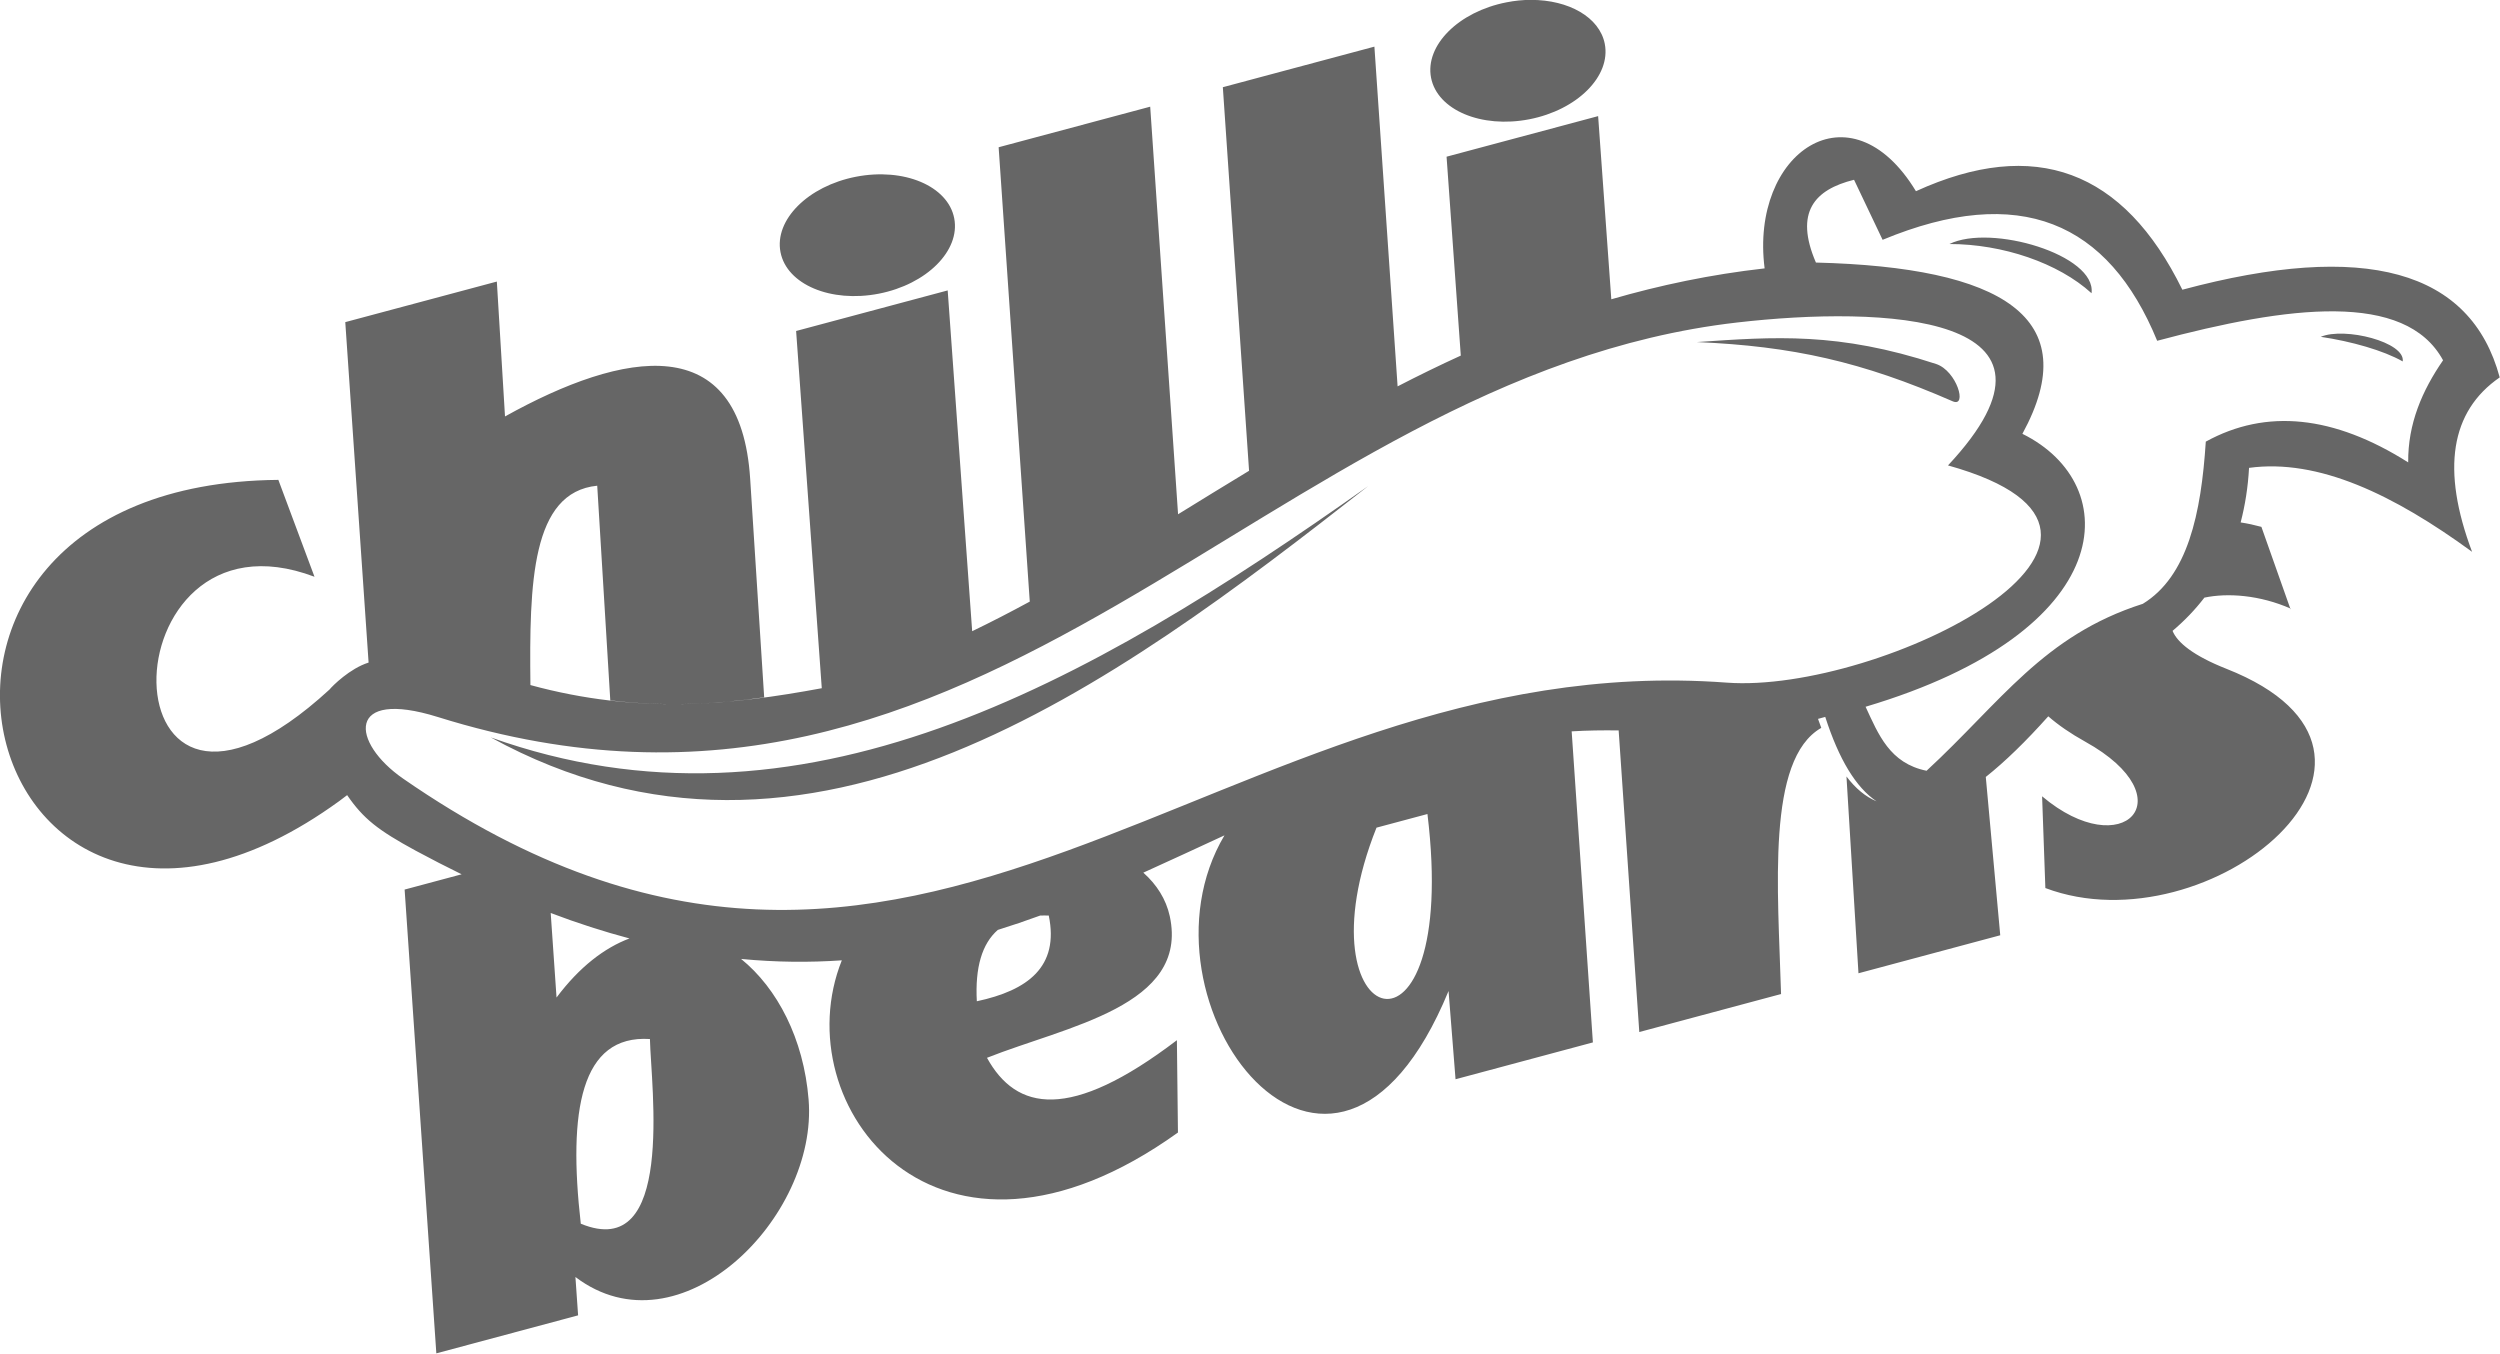
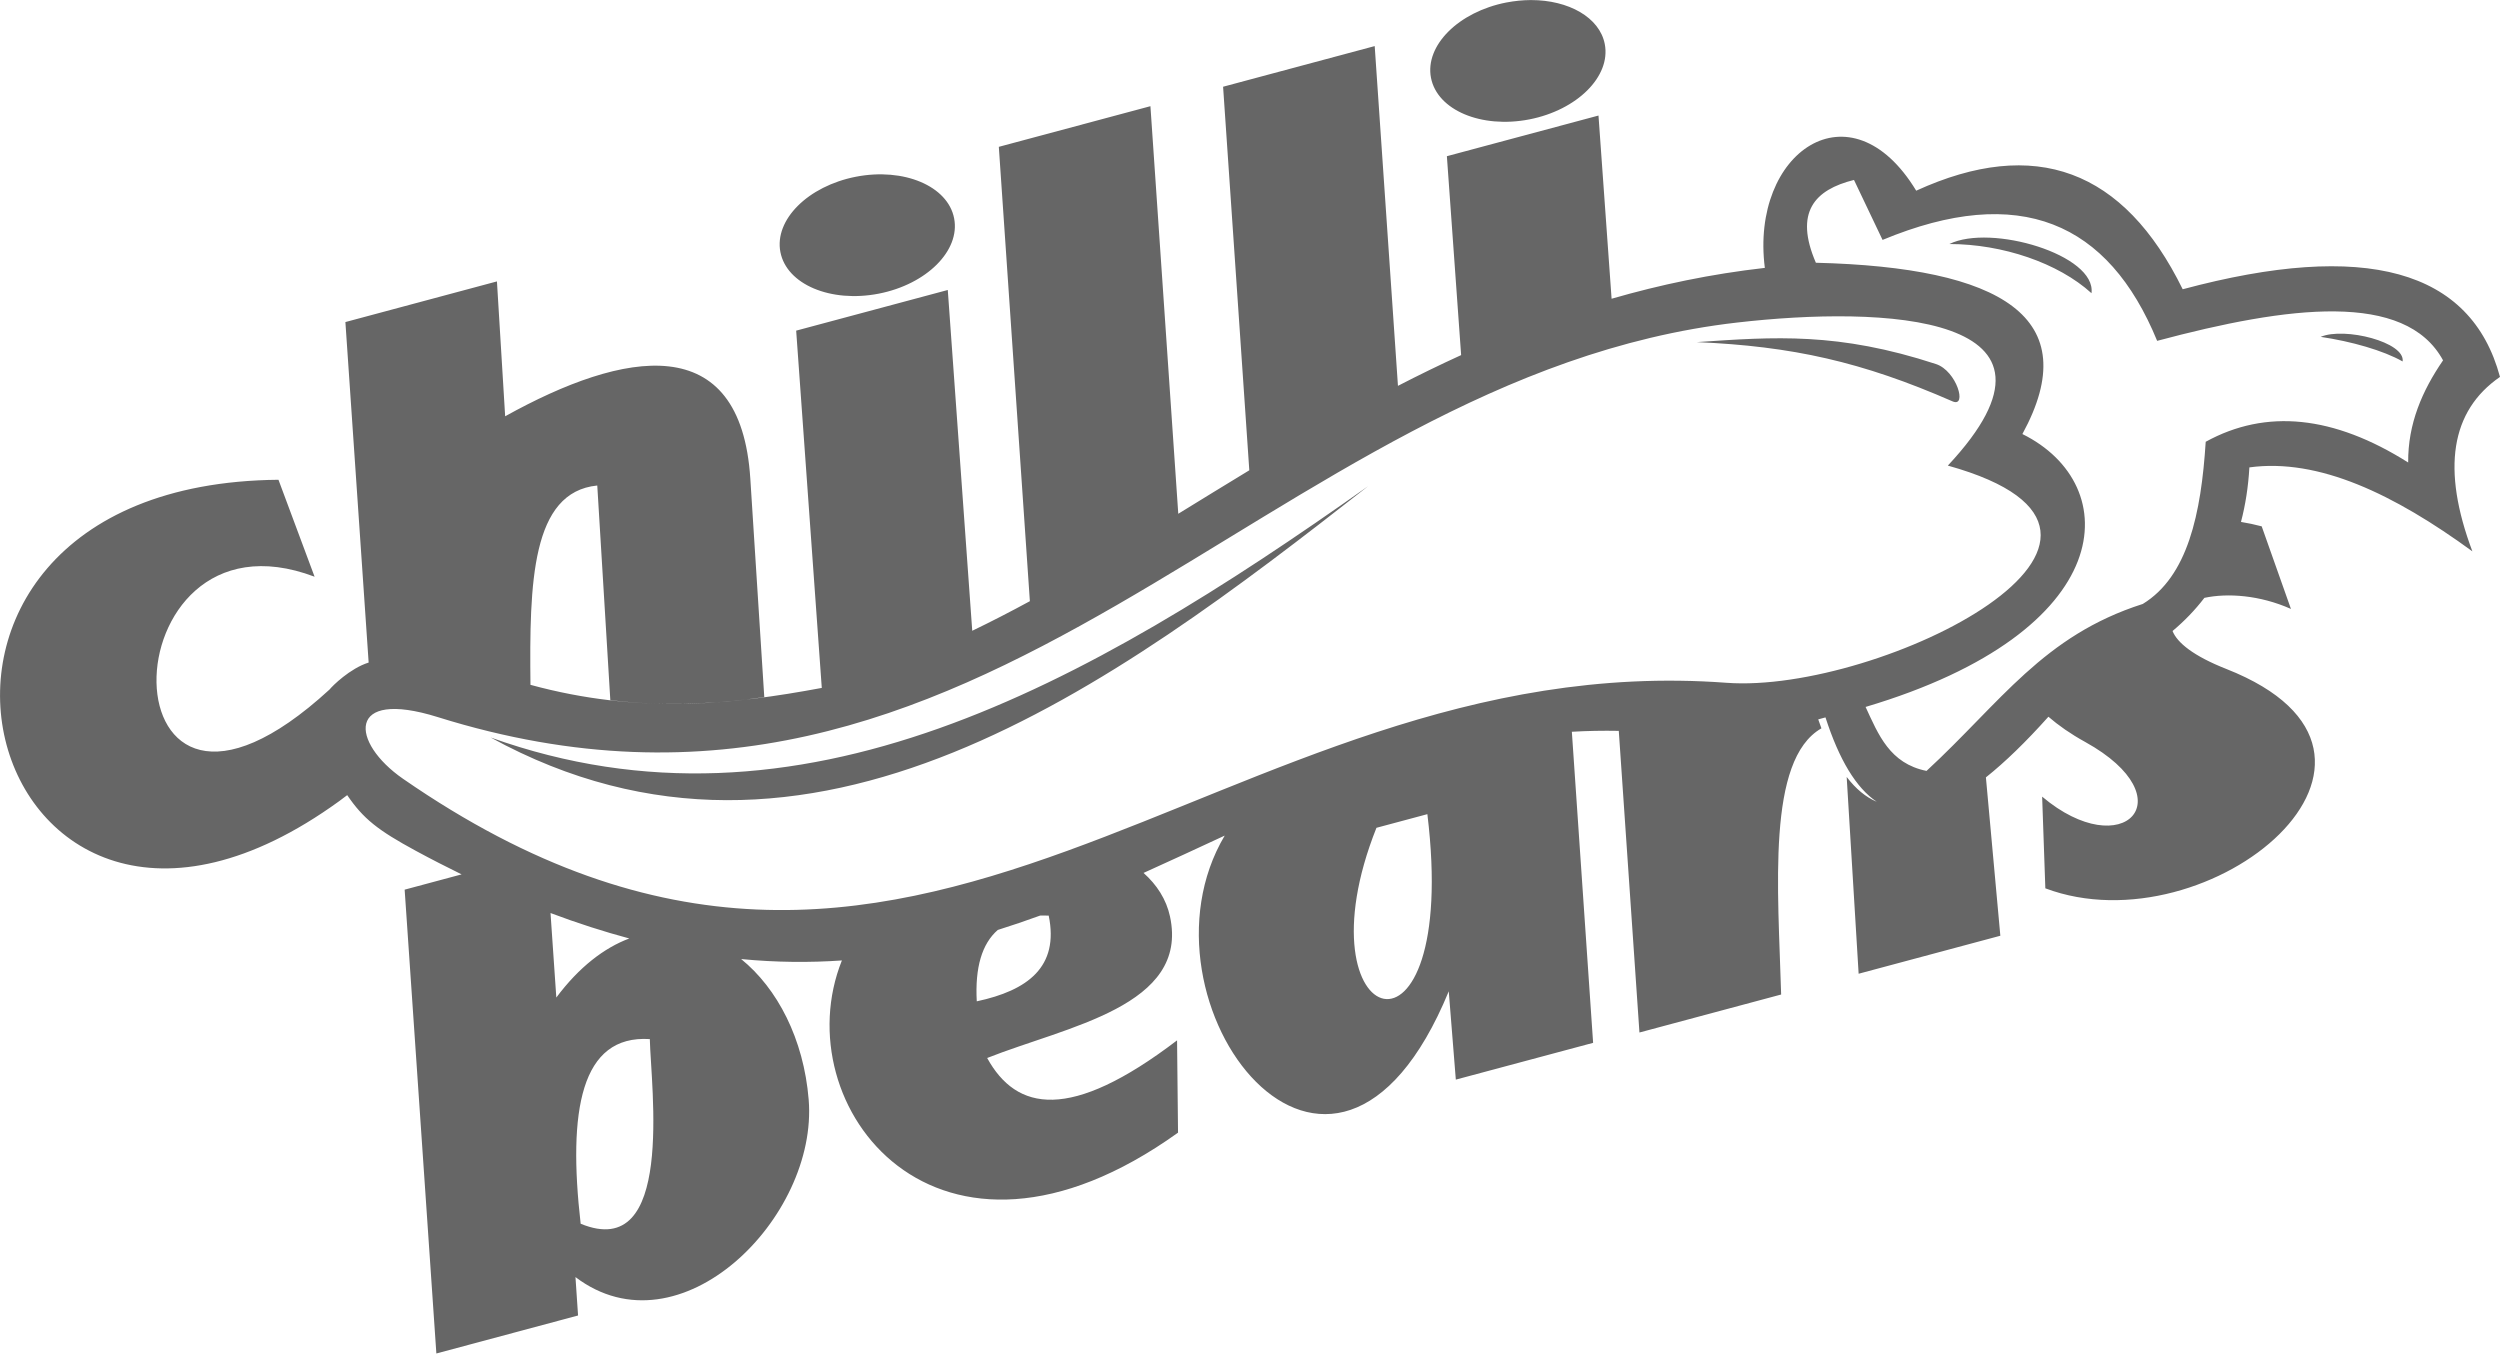
- <svg xmlns="http://www.w3.org/2000/svg" xml:space="preserve" width="19.871mm" height="10.757mm" version="1.1" shape-rendering="geometricPrecision" text-rendering="geometricPrecision" image-rendering="optimizeQuality" fill-rule="evenodd" clip-rule="evenodd" viewBox="0 0 214.42 116.08">
+ <svg xmlns="http://www.w3.org/2000/svg" xml:space="preserve" width="17.608mm" height="9.532mm" version="1.1" shape-rendering="geometricPrecision" text-rendering="geometricPrecision" image-rendering="optimizeQuality" fill-rule="evenodd" clip-rule="evenodd" viewBox="0 0 41389 22406">
  <g id="Camada_x0020_1">
    <g id="logo_chilli_beans_1c.eps">
-       <path fill="#666666" d="M73.41 15.16c-4.11,0.8 -7.01,3.7 -6.47,6.47 0.54,2.77 4.31,4.36 8.43,3.56 4.11,-0.8 7.01,-3.7 6.47,-6.47 -0.54,-2.77 -4.31,-4.36 -8.43,-3.56zm93.66 24.77c12.22,-13.06 -5.62,-13.7 -18.07,-12.27 -40.64,4.67 -64.06,48.65 -111.45,33.84 -7.88,-2.46 -7.48,2.17 -2.97,5.29 44.38,30.71 69.72,-11.5 113.51,-8.24 13.14,0.98 40.47,-12.64 18.99,-18.63l0 0zm42.47 -9.03c-3.24,-5.95 -13.26,-4.68 -24.52,-1.67 -4.18,-10.19 -11.79,-13.54 -23.55,-8.66l-2.45 -5.15c-3.39,0.84 -5.13,2.78 -3.27,7.1 15.93,0.4 23.17,4.69 17.71,14.69 8.8,4.35 8.36,16.92 -13.45,23.41 1.1,2.37 2.07,4.85 5.23,5.49 6.38,-5.89 10,-11.59 18.55,-14.32 3.85,-2.36 5,-7.71 5.4,-13.91 5.18,-2.85 10.97,-2.26 17.36,1.78 -0.03,-3.32 1.2,-6.16 3,-8.77l0 0zm-42.34 -9.97c4.56,0 9.34,1.62 12.19,4.22 0.43,-3.29 -8.64,-5.97 -12.19,-4.22l0 0zm31.85 7.96c2.63,0.39 5.38,1.17 7.03,2.11 0.25,-1.65 -4.98,-2.98 -7.03,-2.11l0 0zm-53.52 0.45c8.2,0.35 14.17,1.68 21.95,5.08 1.28,0.56 0.36,-2.61 -1.42,-3.2 -8.39,-2.75 -13.83,-2.34 -20.52,-1.88l0 0zm-103.44 33.91c27.35,15 53.33,-4.39 75.26,-21.56 -24.27,17.18 -48.81,31.03 -75.26,21.56l0 0zm11.89 17.24c-2.18,-0.58 -4.43,-1.3 -6.75,-2.18l0.5 7.25c1.97,-2.63 4.11,-4.26 6.26,-5.07l0 0zm1.76 8.63c-5.94,-0.38 -7.03,6.16 -5.93,15.84 8.09,3.34 6.03,-11.69 5.93,-15.84l0 0zm28.04 -3.24c4.36,-0.93 7.08,-2.95 6.17,-7.35 -0.25,-0.01 -0.5,-0.01 -0.74,-0 -1.2,0.44 -2.41,0.85 -3.63,1.23 -1.36,1.19 -1.96,3.23 -1.8,6.13l0 0zm38.65 -16.06l-4.37 1.17c-6.95,17.44 7.19,22.06 4.37,-1.17l0 0zm74.06 -17.61c-2.67,-1.18 -5.43,-1.37 -7.42,-0.95 -0.79,1.03 -1.7,1.98 -2.73,2.85 0.4,1 1.8,2.14 4.61,3.25 18.78,7.4 -1.46,24.11 -15.52,18.81l-0.28 -7.87c6.94,5.86 12.44,0.16 3.69,-4.69 -1.26,-0.7 -2.3,-1.42 -3.16,-2.17 -1.93,2.16 -3.71,3.89 -5.36,5.2l1.24 13.58 -12.16 3.26 -1.03 -16.88c0.78,1.03 1.64,1.74 2.58,2.13 -1.76,-1.18 -3.22,-3.58 -4.4,-7.24 -0.21,0.06 -0.41,0.12 -0.62,0.17 0.09,0.26 0.18,0.52 0.28,0.77 -4.73,2.7 -3.71,13.84 -3.45,22.83l-12.16 3.26 -1.77 -25.87c-1.37,-0.02 -2.71,0 -4.03,0.08l1.82 26.68 -11.78 3.16 -0.6 -7.57c-10.01,24.3 -27.66,0.87 -19.22,-13.35 -2.32,1.07 -4.63,2.15 -6.96,3.2 1.14,1.01 1.95,2.27 2.27,3.74 1.66,7.7 -8.86,9.43 -15.68,12.14 2.51,4.55 7.1,5.49 16.29,-1.51l0.09 7.92c-20.7,14.83 -33.81,-2.33 -28.83,-14.77 -2.77,0.19 -5.64,0.17 -8.64,-0.12 3.11,2.52 5.37,6.85 5.79,12.06 0.83,10.11 -11.05,22 -20,15.22l0.23 3.29 -12.16 3.26 -2.72 -39.78 4.89 -1.31c-1.29,-0.63 -2.59,-1.3 -3.93,-2.02 -3.26,-1.77 -4.5,-2.75 -5.89,-4.77l-0.69 0.52c-30.77,22.3 -43.88,-27.21 -5.21,-27.56l3.1 8.31c-18.1,-6.84 -18.48,27.84 1.29,9.67 0.24,-0.3 1.75,-1.81 3.35,-2.31l-2 -29.2 13 -3.48 0.7 11.57c10.21,-5.68 20.21,-7.52 21.03,5.37l1.2 18.72c-4.09,0.6 -8.73,0.82 -13.2,0.26l-1.12 -18.41c-5.64,0.56 -5.83,8.33 -5.73,17.1 9.34,2.55 17.27,1.7 24.99,0.27l-2.2 -30.64 13 -3.48 2.1 29.23c1.66,-0.8 3.3,-1.65 4.94,-2.54l-2.67 -38.97 13 -3.48 2.39 34.96c2.01,-1.24 4.04,-2.49 6.09,-3.73l-2.25 -32.9 13 -3.48 1.99 29.14c1.78,-0.92 3.58,-1.8 5.42,-2.64l-1.22 -17.06 13 -3.48 1.13 15.71c4.17,-1.21 8.53,-2.13 13.15,-2.65 -1.27,-9.91 7.34,-15.92 12.98,-6.62 10.19,-4.65 17.81,-1.83 22.85,8.45 15.66,-4.2 24.74,-1.7 27.22,7.52 -4.23,2.92 -5.02,7.91 -2.37,14.96 -6.71,-4.9 -13.18,-8.01 -19.13,-7.2 -0.09,1.66 -0.34,3.22 -0.72,4.68 0.6,0.09 1.19,0.22 1.78,0.38l2.5 7.07 0 0zm-67.28 -52.01c-4.11,0.8 -7.01,3.7 -6.47,6.47 0.54,2.77 4.31,4.36 8.43,3.56 4.11,-0.8 7.01,-3.7 6.47,-6.47 -0.45,-2.29 -3.1,-3.77 -6.32,-3.77l-0.04 0c-0.67,0 -1.36,0.07 -2.07,0.21l0 0z" />
+       <path fill="#666666" d="M14170 2926c-794,155 -1354,714 -1250,1248 104,535 833,842 1627,688 794,-155 1354,-714 1249,-1248 -104,-534 -833,-842 -1626,-688zm18078 4782c2359,-2520 -1085,-2645 -3489,-2368 -7844,901 -12364,9391 -21512,6532 -1522,-476 -1444,420 -574,1022 8566,5927 13458,-2219 21909,-1590 2536,189 7811,-2441 3665,-3596l0 0zm8198 -1743c-625,-1148 -2559,-903 -4733,-322 -807,-1966 -2276,-2614 -4546,-1671l-473 -993c-654,163 -991,536 -631,1371 3075,76 4473,906 3419,2836 1698,840 1615,3265 -2596,4518 212,458 400,937 1009,1059 1232,-1138 1930,-2237 3580,-2764 744,-455 966,-1489 1042,-2685 1000,-550 2117,-436 3352,343 -5,-641 232,-1188 578,-1692l0 0zm-8173 -1925c881,1 1802,313 2353,814 83,-636 -1667,-1152 -2353,-814l0 0zm6147 1537c508,75 1039,226 1357,407 48,-318 -962,-575 -1357,-407l0 0zm-10330 87c1583,68 2736,325 4236,981 246,108 70,-505 -275,-618 -1620,-530 -2669,-451 -3961,-363l0 0zm-19967 6546c5280,2896 10295,-848 14527,-4161 -4685,3317 -9422,5990 -14527,4161l0 0zm2295 3327c-421,-113 -855,-252 -1304,-421l96 1399c379,-507 793,-822 1208,-978l0 0zm340 1666c-1146,-73 -1358,1189 -1145,3057 1562,644 1163,-2257 1145,-3057l0 0zm5412 -625c843,-180 1367,-569 1192,-1419 -49,-2 -96,-2 -142,-1 -231,84 -465,164 -701,238 -263,229 -379,623 -348,1183l0 0zm7461 -3099l-843 226c-1341,3367 1388,4257 843,-226l0 0zm14296 -3398c-515,-229 -1048,-265 -1432,-183 -152,199 -328,382 -527,549 77,194 347,414 890,628 3626,1428 -281,4653 -2996,3632l-53 -1518c1340,1130 2402,30 713,-905 -243,-134 -444,-275 -609,-418 -372,416 -717,751 -1035,1004l239 2622 -2346 629 -198 -3258c151,198 317,335 498,411 -340,-228 -621,-692 -849,-1397 -40,11 -80,22 -120,33 17,51 35,100 53,148 -912,521 -716,2671 -667,4407l-2346 629 -342 -4994c-264,-5 -523,0 -777,15l352 5150 -2273 609 -117 -1462c-1932,4690 -5339,168 -3709,-2578 -448,207 -894,416 -1344,618 219,195 377,437 438,721 321,1487 -1710,1820 -3027,2343 484,879 1371,1060 3144,-292l16 1528c-3996,2863 -6527,-449 -5565,-2851 -534,37 -1089,33 -1668,-23 600,486 1036,1322 1118,2327 160,1951 -2133,4247 -3861,2938l43 636 -2346 629 -525 -7679 943 -253c-248,-122 -500,-250 -758,-390 -629,-341 -869,-530 -1136,-922l-133 100c-5939,4304 -8470,-5252 -1005,-5321l598 1605c-3494,-1321 -3568,5374 248,1867 46,-58 338,-349 647,-446l-385 -5637 2509 -673 136 2233c1972,-1096 3901,-1451 4059,1035l231 3614c-790,117 -1684,158 -2549,50l-216 -3553c-1089,108 -1125,1608 -1106,3300 1802,491 3334,329 4823,51l-424 -5915 2510 -673 405 5642c320,-154 637,-318 954,-490l-514 -7522 2510 -673 461 6748c389,-239 780,-480 1176,-720l-434 -6350 2510 -673 385 5625c343,-177 691,-347 1046,-509l-236 -3293 2510 -673 217 3033c805,-233 1647,-410 2537,-511 -244,-1913 1418,-3073 2506,-1278 1967,-898 3437,-354 4412,1632 3023,-811 4775,-327 5253,1451 -817,564 -969,1526 -457,2888 -1296,-946 -2545,-1546 -3692,-1390 -18,320 -65,621 -139,903 115,19 230,43 343,73l483 1364 0 0zm-12987 -10040c-794,155 -1353,714 -1249,1248 104,535 833,842 1627,688 794,-155 1354,-714 1250,-1248 -86,-441 -598,-728 -1221,-728l-7 0c-129,1 -263,14 -399,40l0 0z" />
    </g>
  </g>
</svg>
